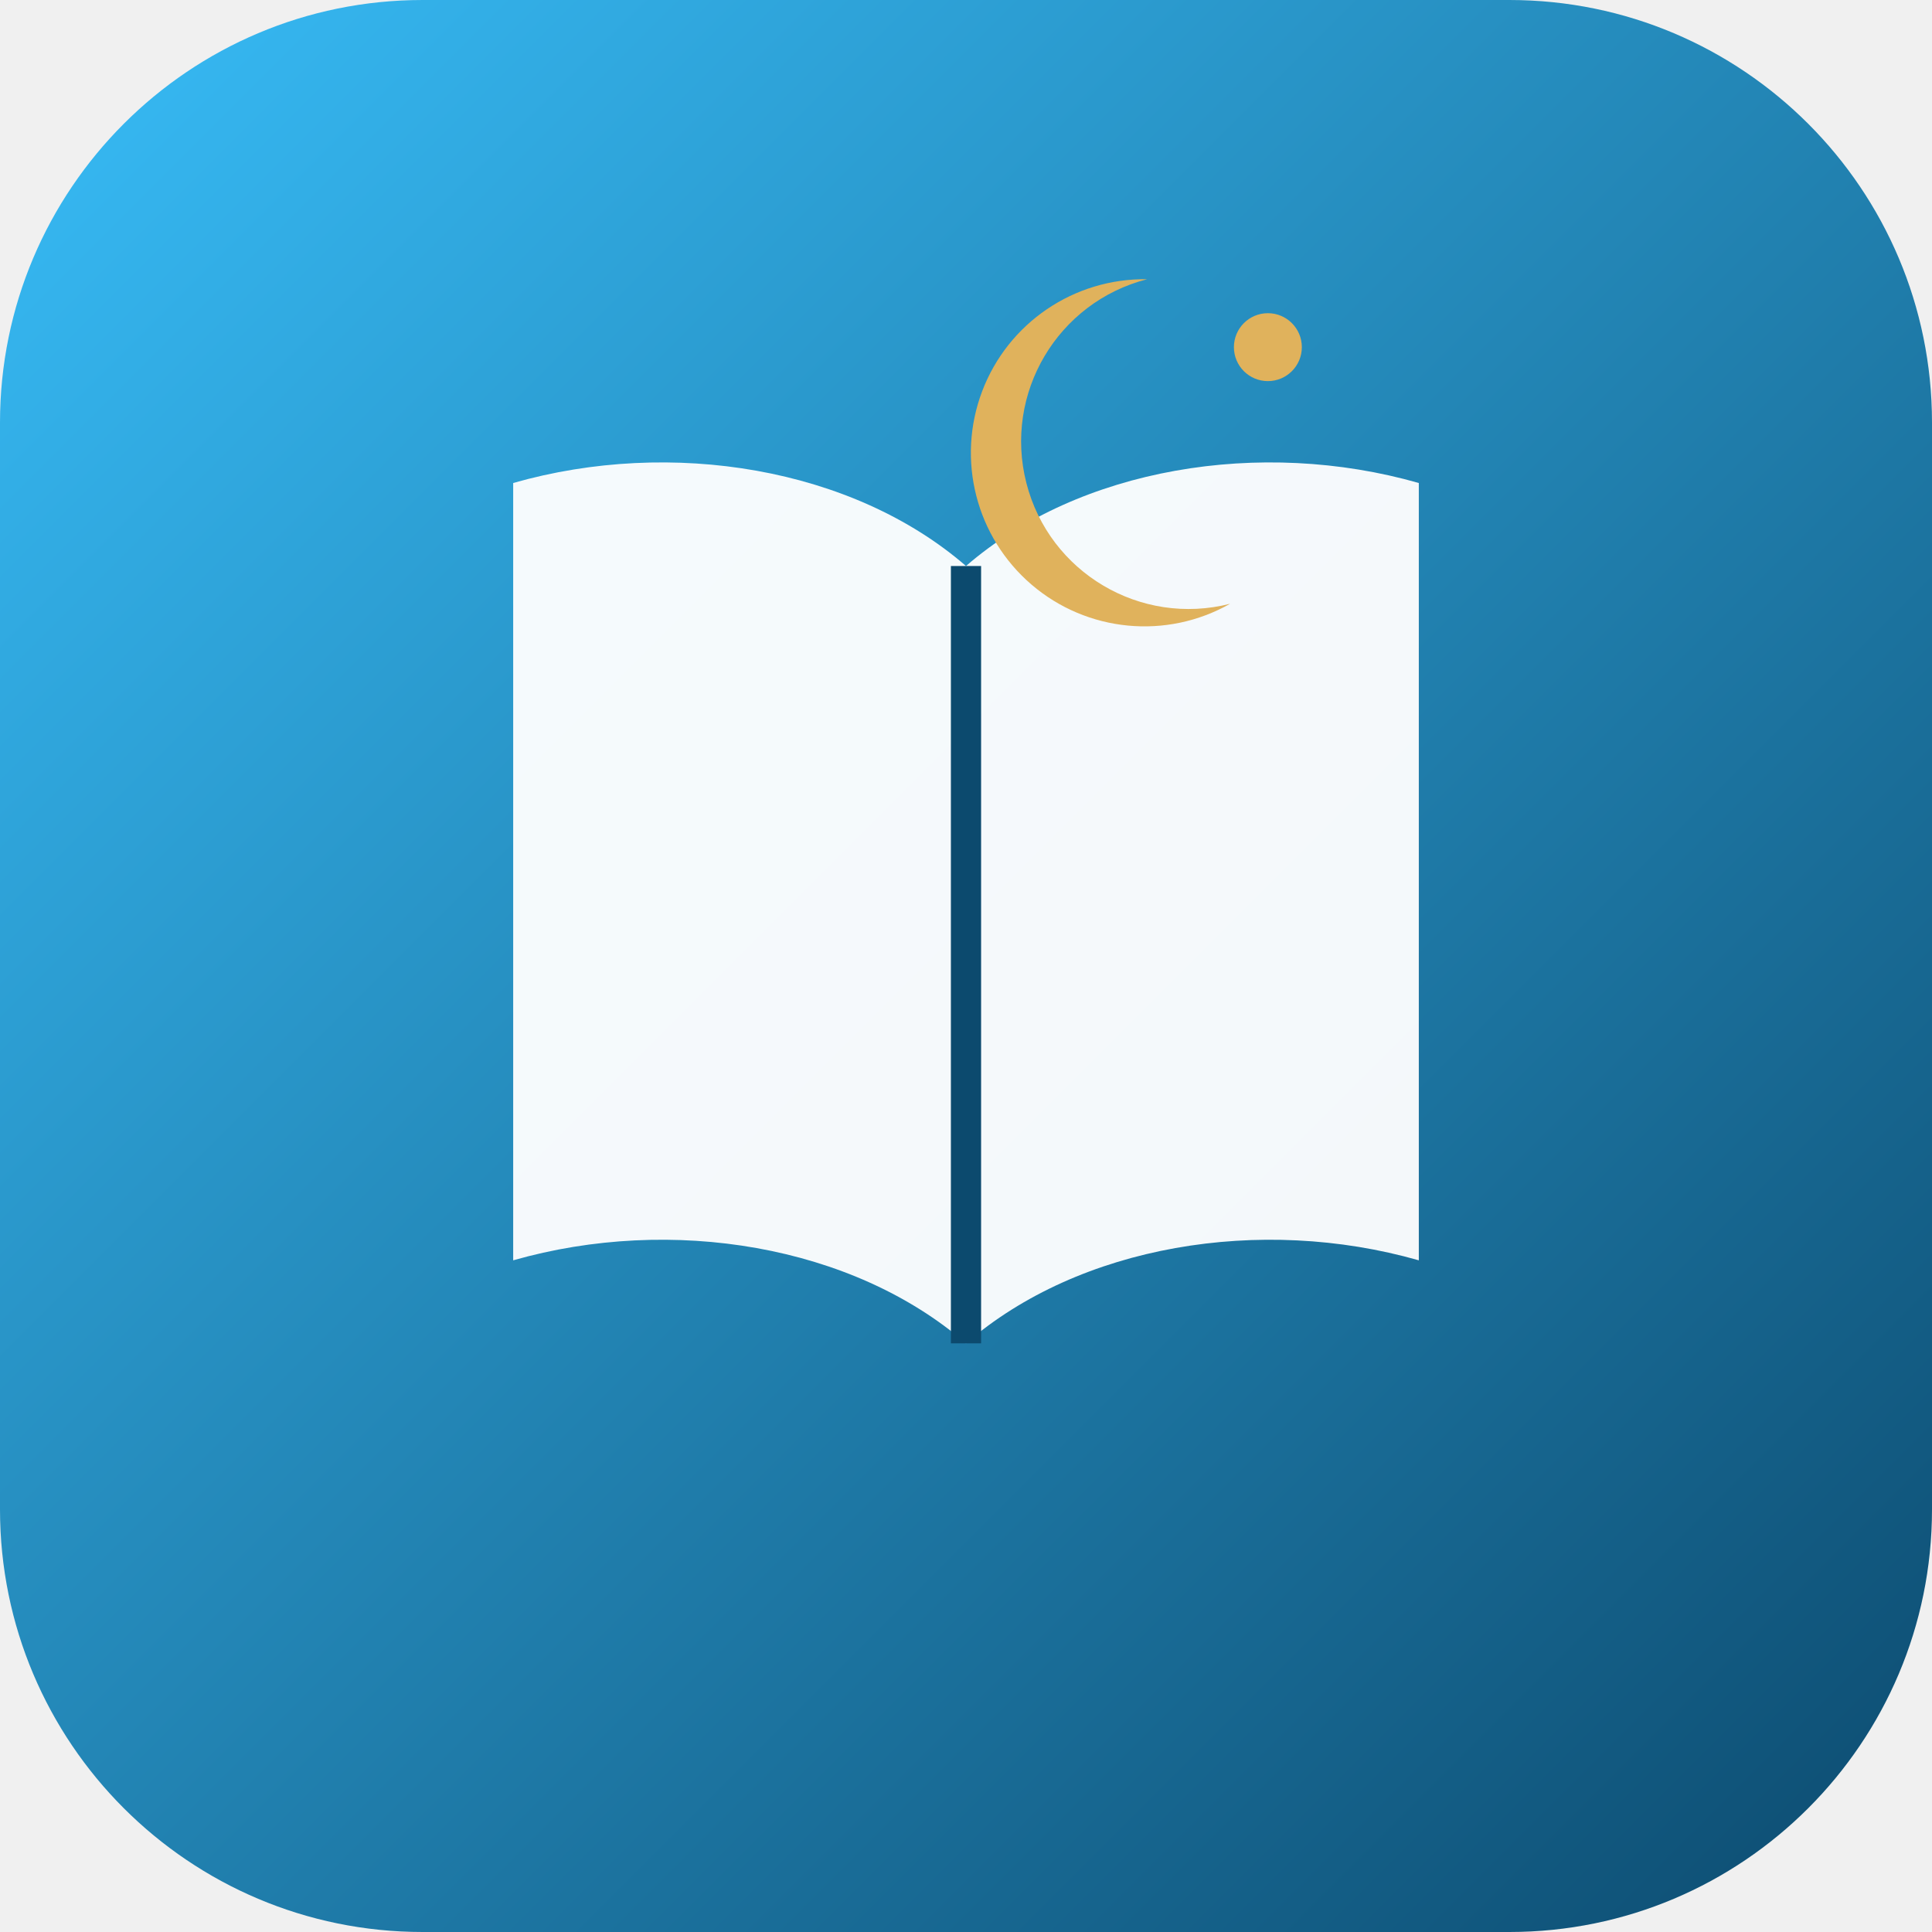
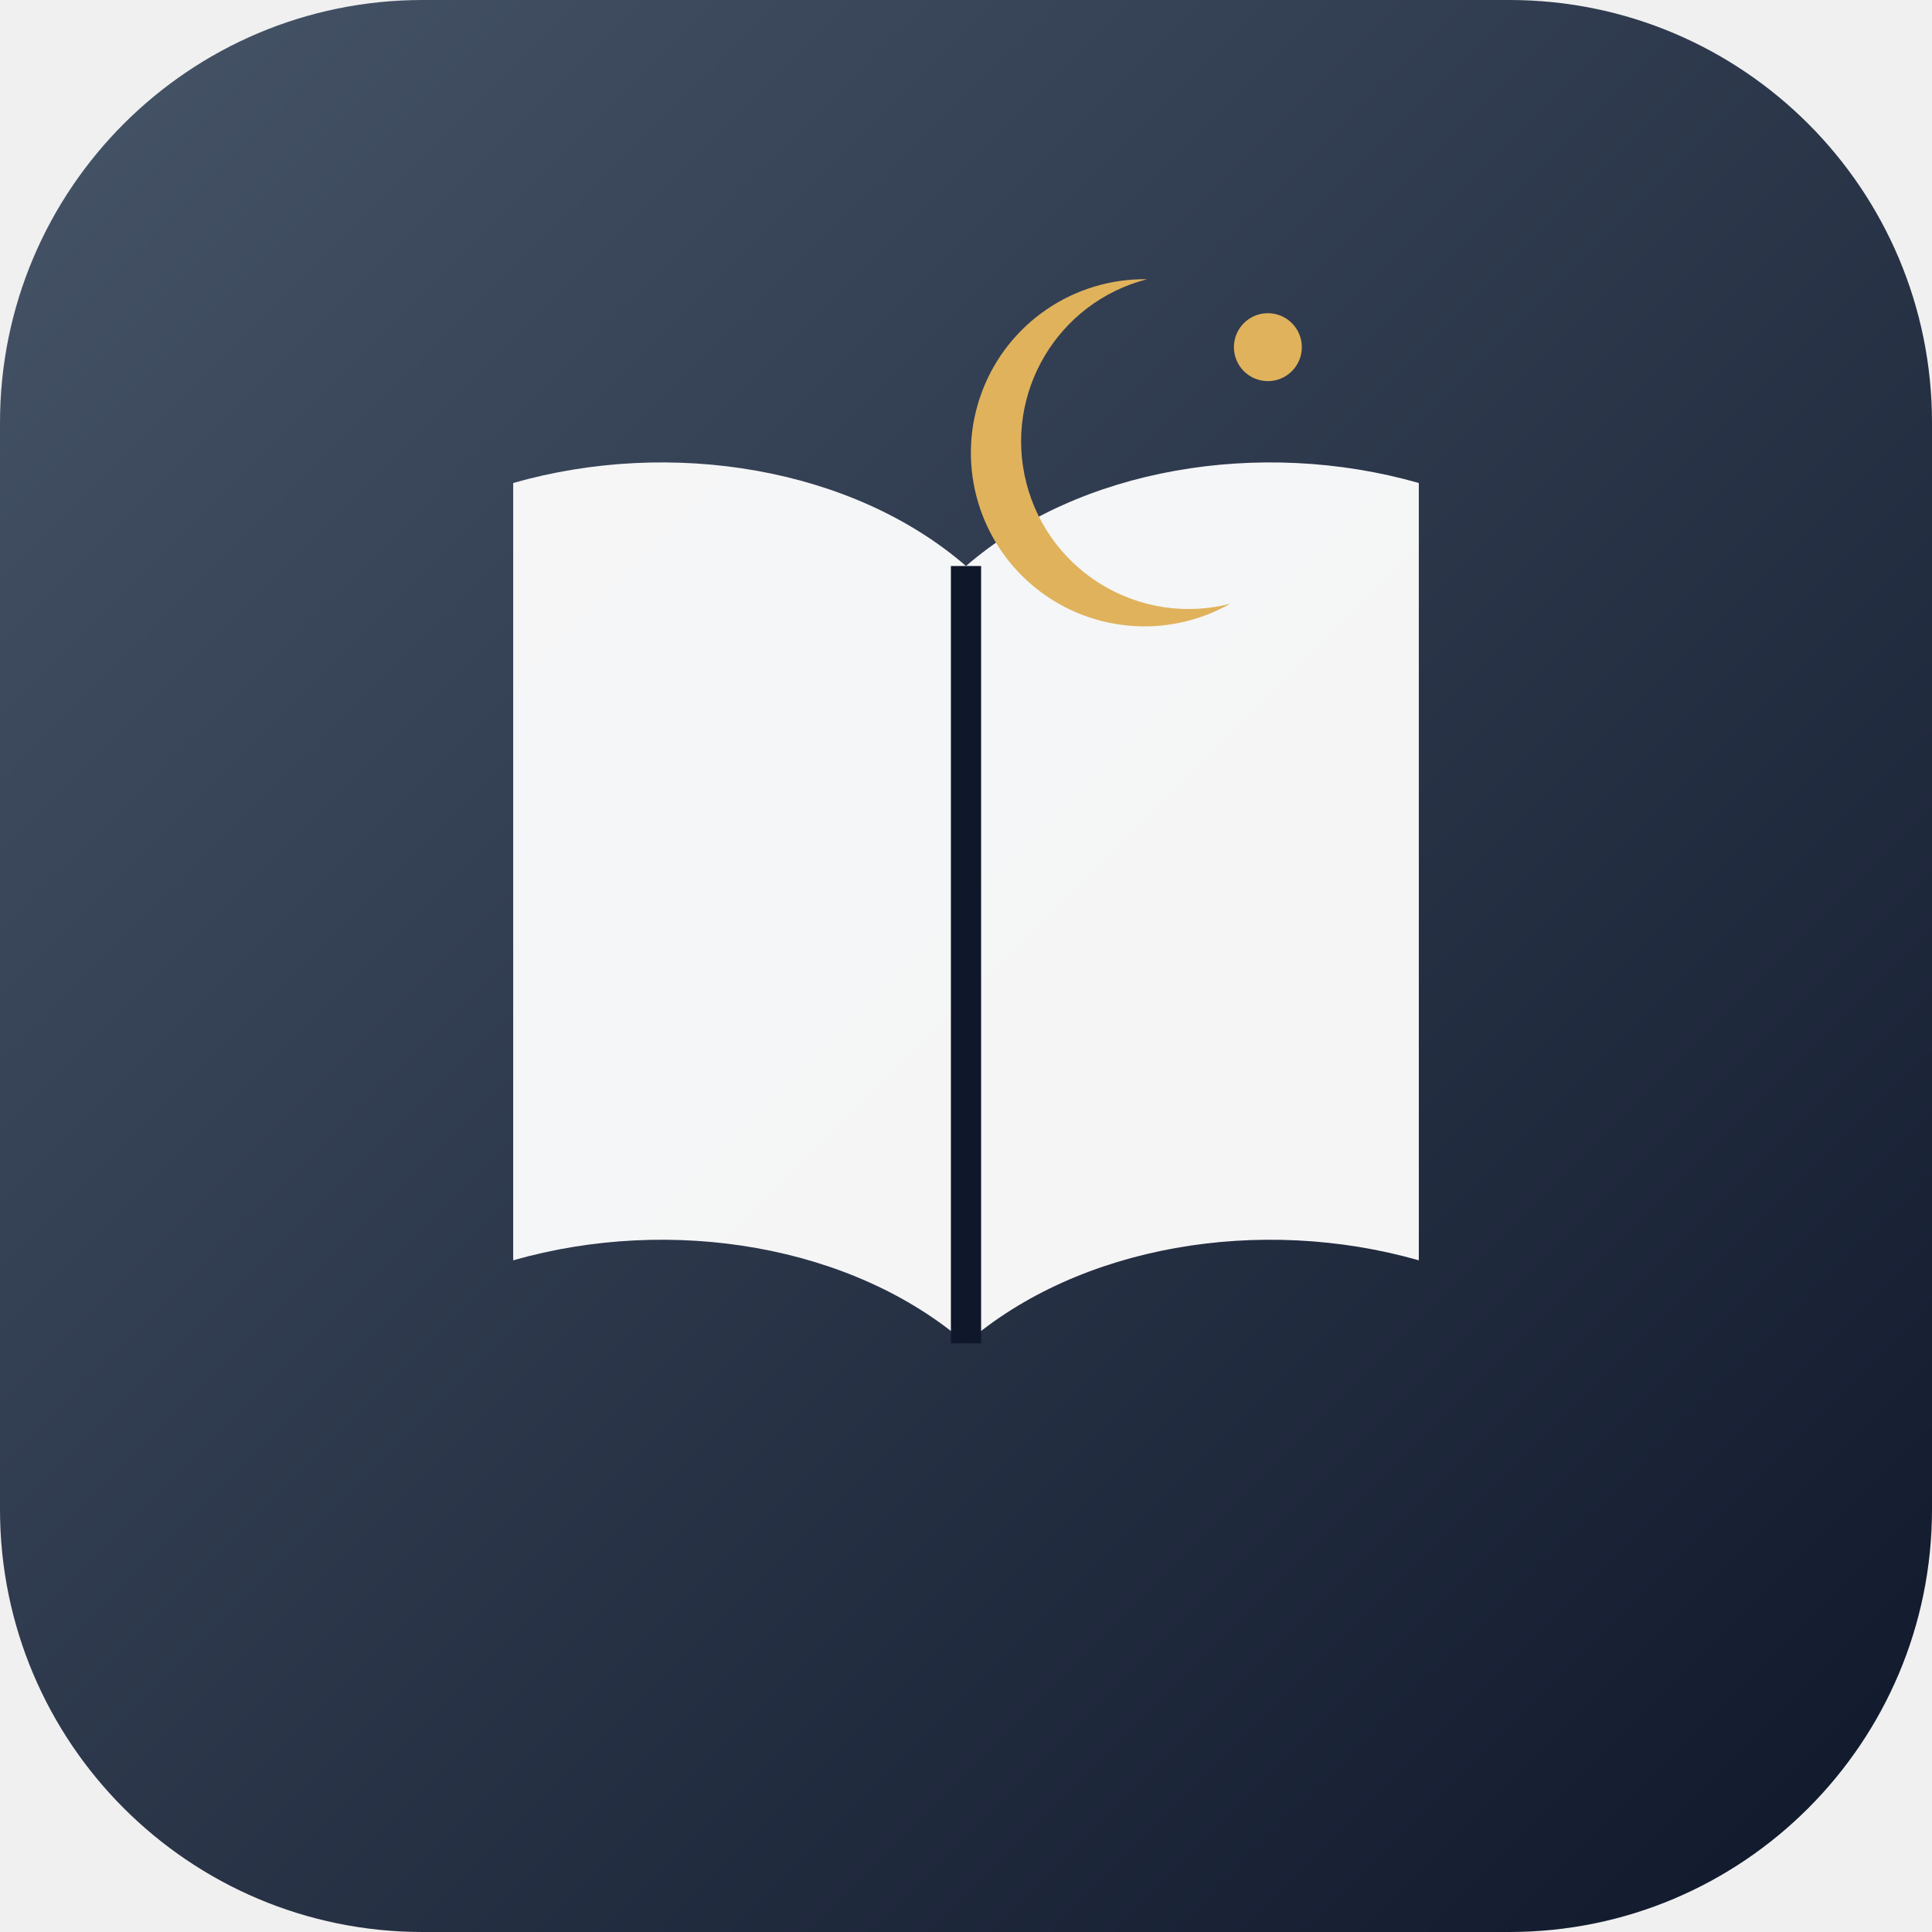
<svg xmlns="http://www.w3.org/2000/svg" viewBox="0 0 512 512">
  <defs>
    <linearGradient id="g" x1="0" y1="0" x2="1" y2="1">
-       <stop offset="0" stop-color="#38bdf8" />
-       <stop offset="1" stop-color="#0c4a6e" />
+       <stop offset="0" stop-color="#475569" />
+       <stop offset="1" stop-color="#0f172a" />
    </linearGradient>
  </defs>
  <rect width="512" height="512" rx="112" fill="url(#g)" />
  <path d="M256 150c-30-26-78-34-120-22v206c42-12 90-4 120 22 30-26 78-34 120-22V128c-42-12-90-4-120 22z" fill="#fff" opacity=".95" />
-   <path d="M256 150v206" stroke="#0c4a6e" stroke-width="8" />
+   <path d="M256 150v206" stroke="#0f172a" stroke-width="8" />
  <path d="M304 74a46 46 0 1 0 22 86 38 38 0 1 1-22-86z" fill="#e0b25c" />
  <circle cx="336" cy="92" r="9" fill="#e0b25c" />
</svg>
